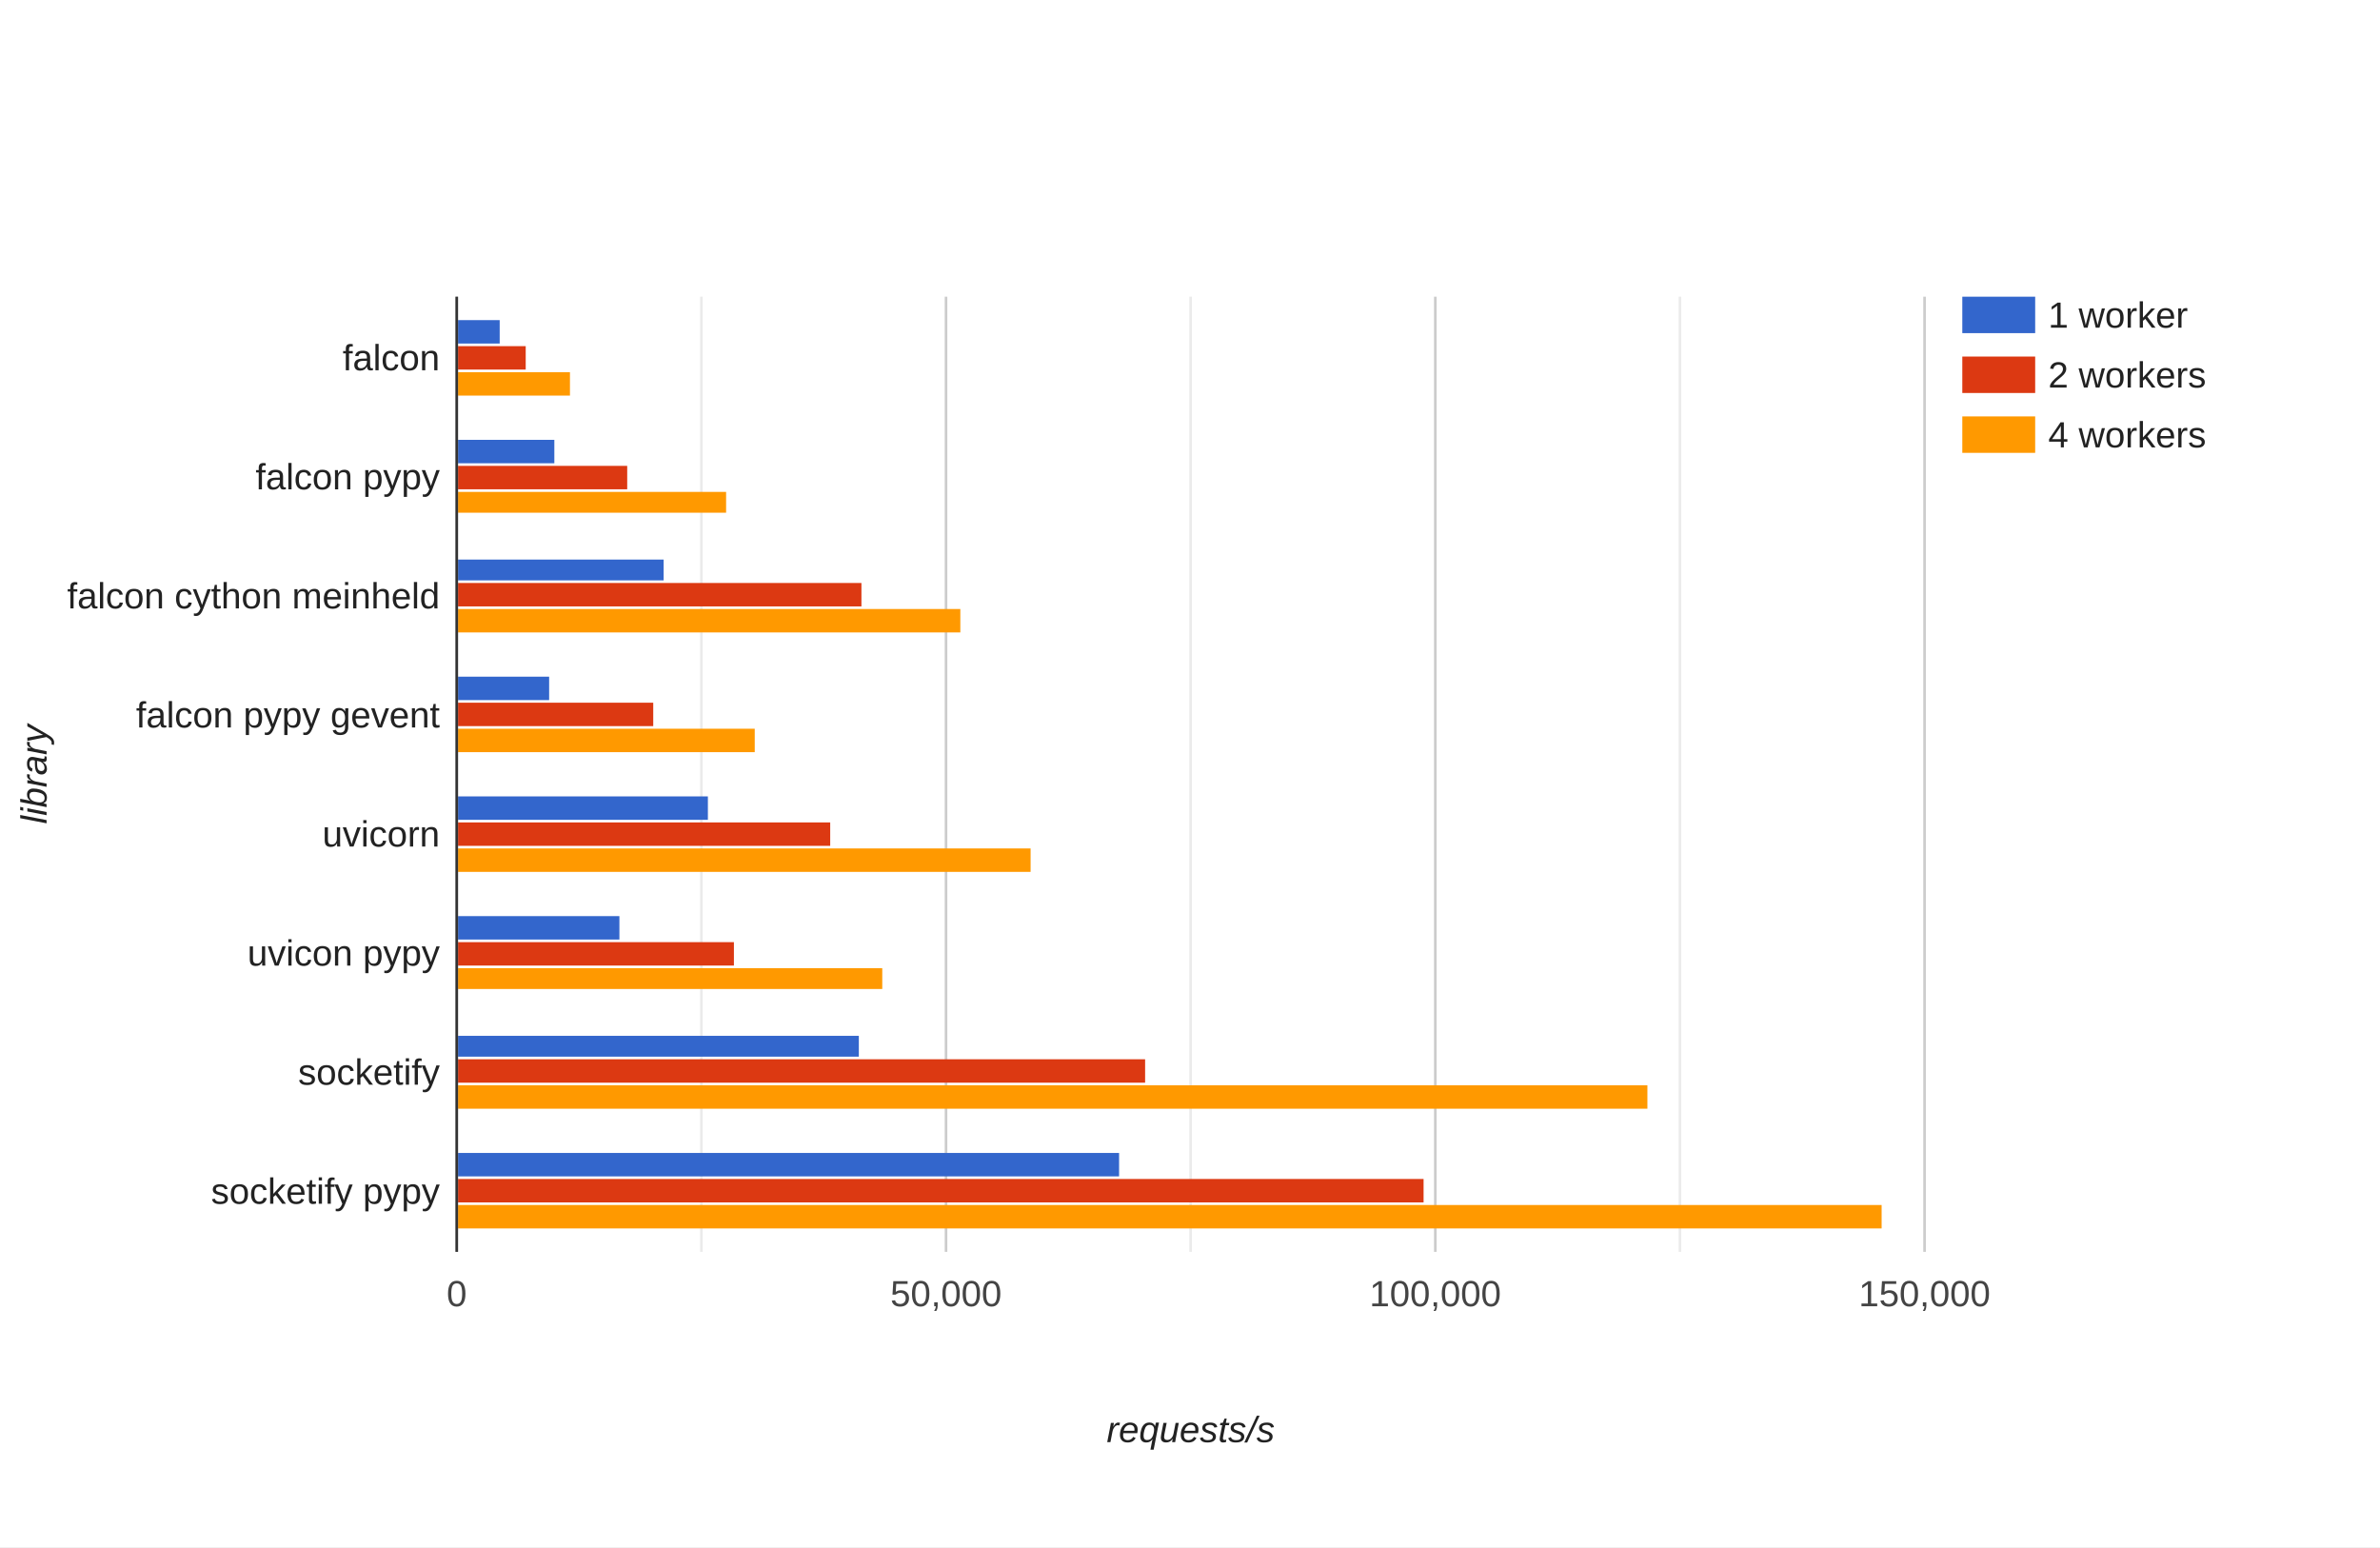
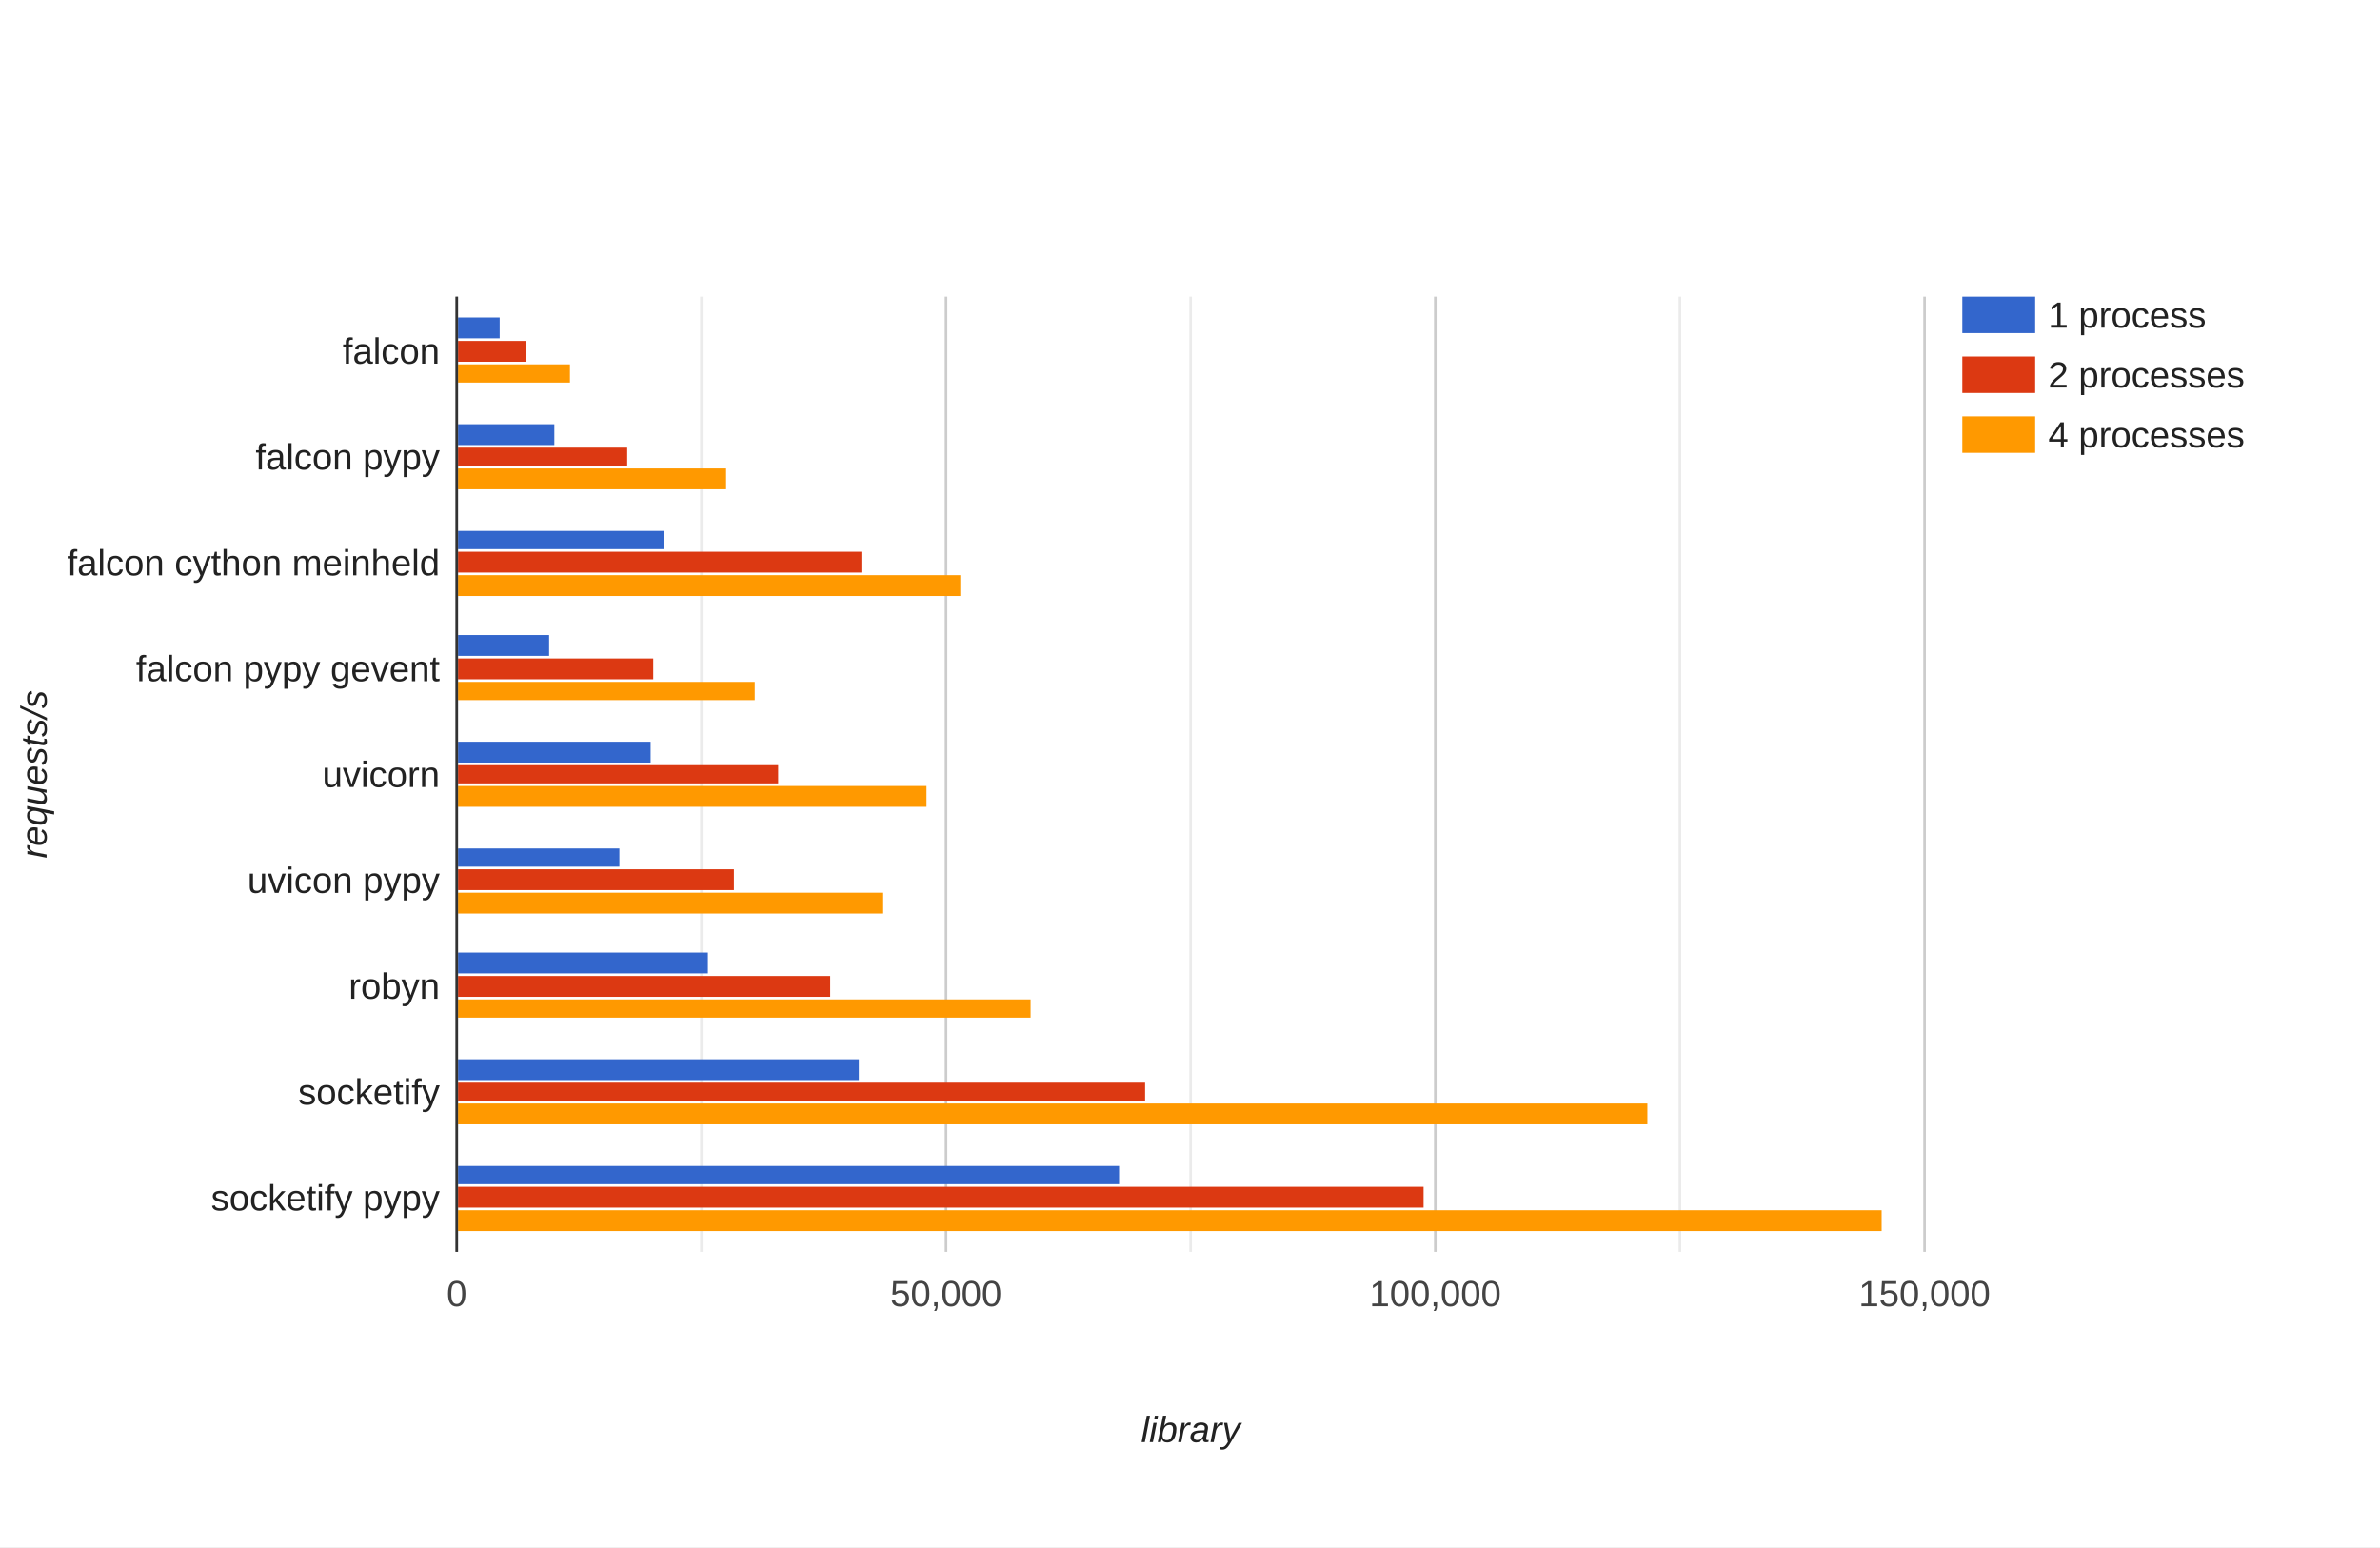
<svg xmlns="http://www.w3.org/2000/svg" width="914.495" height="594.422" aria-label="A chart." style="overflow: hidden;">
-   <defs id="_ABSTRACT_RENDERER_ID_2122">
-     <clipPath id="_ABSTRACT_RENDERER_ID_2123">
+   <defs id="_ABSTRACT_RENDERER_ID_626">
+     <clipPath id="_ABSTRACT_RENDERER_ID_627">
      <rect x="175" y="114" width="565" height="367" />
    </clipPath>
-     <filter id="_ABSTRACT_RENDERER_ID_2124">
-       <feGaussianBlur in="SourceAlpha" stdDeviation="2" />
-       <feOffset dx="1" dy="1" />
-       <feComponentTransfer>
-         <feFuncA type="linear" slope="0.1" />
-       </feComponentTransfer>
-       <feMerge>
-         <feMergeNode />
-         <feMergeNode in="SourceGraphic" />
-       </feMerge>
-     </filter>
  </defs>
  <rect x="0" y="0" width="914.495" height="594.422" stroke="none" stroke-width="0" fill="#ffffff" />
  <g>
    <rect x="754" y="114" width="146.495" height="60" stroke="none" stroke-width="0" fill-opacity="0" fill="#ffffff" />
    <g>
      <rect x="754" y="114" width="146.495" height="14" stroke="none" stroke-width="0" fill-opacity="0" fill="#ffffff" />
      <g>
-         <text text-anchor="start" x="787" y="125.9" font-family="Arial" font-size="14" stroke="none" stroke-width="0" fill="#222222">1 worker</text>
+         <text text-anchor="start" x="787" y="125.9" font-family="Arial" font-size="14" stroke="none" stroke-width="0" fill="#222222">1 process</text>
      </g>
      <rect x="754" y="114" width="28" height="14" stroke="none" stroke-width="0" fill="#3366cc" />
    </g>
    <g>
      <rect x="754" y="137" width="146.495" height="14" stroke="none" stroke-width="0" fill-opacity="0" fill="#ffffff" />
      <g>
-         <text text-anchor="start" x="787" y="148.9" font-family="Arial" font-size="14" stroke="none" stroke-width="0" fill="#222222">2 workers</text>
+         <text text-anchor="start" x="787" y="148.9" font-family="Arial" font-size="14" stroke="none" stroke-width="0" fill="#222222">2 processes</text>
      </g>
      <rect x="754" y="137" width="28" height="14" stroke="none" stroke-width="0" fill="#dc3912" />
    </g>
    <g>
      <rect x="754" y="160" width="146.495" height="14" stroke="none" stroke-width="0" fill-opacity="0" fill="#ffffff" />
      <g>
-         <text text-anchor="start" x="787" y="171.9" font-family="Arial" font-size="14" stroke="none" stroke-width="0" fill="#222222">4 workers</text>
+         <text text-anchor="start" x="787" y="171.9" font-family="Arial" font-size="14" stroke="none" stroke-width="0" fill="#222222">4 processes</text>
      </g>
      <rect x="754" y="160" width="28" height="14" stroke="none" stroke-width="0" fill="#ff9900" />
    </g>
  </g>
  <g>
    <rect x="175" y="114" width="565" height="367" stroke="none" stroke-width="0" fill-opacity="0" fill="#ffffff" />
-     <g clip-path="url(https://www.rapidtables.com/tools/bar-graph.html#_ABSTRACT_RENDERER_ID_2123)">
+     <g clip-path="url(https://www.rapidtables.com/tools/bar-graph.html#_ABSTRACT_RENDERER_ID_627)">
      <g>
        <rect x="175" y="114" width="1" height="367" stroke="none" stroke-width="0" fill="#cccccc" />
        <rect x="363" y="114" width="1" height="367" stroke="none" stroke-width="0" fill="#cccccc" />
        <rect x="551" y="114" width="1" height="367" stroke="none" stroke-width="0" fill="#cccccc" />
        <rect x="739" y="114" width="1" height="367" stroke="none" stroke-width="0" fill="#cccccc" />
        <rect x="269" y="114" width="1" height="367" stroke="none" stroke-width="0" fill="#ebebeb" />
        <rect x="457" y="114" width="1" height="367" stroke="none" stroke-width="0" fill="#ebebeb" />
        <rect x="645" y="114" width="1" height="367" stroke="none" stroke-width="0" fill="#ebebeb" />
      </g>
      <g>
-         <rect x="176" y="123" width="16" height="9" stroke="none" stroke-width="0" fill="#3366cc" />
-         <rect x="176" y="169" width="37" height="9" stroke="none" stroke-width="0" fill="#3366cc" />
-         <rect x="176" y="215" width="79" height="8" stroke="none" stroke-width="0" fill="#3366cc" />
-         <rect x="176" y="260" width="35" height="9" stroke="none" stroke-width="0" fill="#3366cc" />
-         <rect x="176" y="306" width="96" height="9" stroke="none" stroke-width="0" fill="#3366cc" />
-         <rect x="176" y="352" width="62" height="9" stroke="none" stroke-width="0" fill="#3366cc" />
-         <rect x="176" y="398" width="154" height="8" stroke="none" stroke-width="0" fill="#3366cc" />
-         <rect x="176" y="443" width="254" height="9" stroke="none" stroke-width="0" fill="#3366cc" />
-         <rect x="176" y="133" width="26" height="9" stroke="none" stroke-width="0" fill="#dc3912" />
-         <rect x="176" y="179" width="65" height="9" stroke="none" stroke-width="0" fill="#dc3912" />
-         <rect x="176" y="224" width="155" height="9" stroke="none" stroke-width="0" fill="#dc3912" />
-         <rect x="176" y="270" width="75" height="9" stroke="none" stroke-width="0" fill="#dc3912" />
-         <rect x="176" y="316" width="143" height="9" stroke="none" stroke-width="0" fill="#dc3912" />
-         <rect x="176" y="362" width="106" height="9" stroke="none" stroke-width="0" fill="#dc3912" />
-         <rect x="176" y="407" width="264" height="9" stroke="none" stroke-width="0" fill="#dc3912" />
-         <rect x="176" y="453" width="371" height="9" stroke="none" stroke-width="0" fill="#dc3912" />
-         <rect x="176" y="143" width="43" height="9" stroke="none" stroke-width="0" fill="#ff9900" />
-         <rect x="176" y="189" width="103" height="8" stroke="none" stroke-width="0" fill="#ff9900" />
-         <rect x="176" y="234" width="193" height="9" stroke="none" stroke-width="0" fill="#ff9900" />
-         <rect x="176" y="280" width="114" height="9" stroke="none" stroke-width="0" fill="#ff9900" />
-         <rect x="176" y="326" width="220" height="9" stroke="none" stroke-width="0" fill="#ff9900" />
-         <rect x="176" y="372" width="163" height="8" stroke="none" stroke-width="0" fill="#ff9900" />
-         <rect x="176" y="417" width="457" height="9" stroke="none" stroke-width="0" fill="#ff9900" />
-         <rect x="176" y="463" width="547" height="9" stroke="none" stroke-width="0" fill="#ff9900" />
+         <rect x="176" y="122" width="16" height="8" stroke="none" stroke-width="0" fill="#3366cc" />
+         <rect x="176" y="163" width="37" height="8" stroke="none" stroke-width="0" fill="#3366cc" />
+         <rect x="176" y="204" width="79" height="7" stroke="none" stroke-width="0" fill="#3366cc" />
+         <rect x="176" y="244" width="35" height="8" stroke="none" stroke-width="0" fill="#3366cc" />
+         <rect x="176" y="285" width="74" height="8" stroke="none" stroke-width="0" fill="#3366cc" />
+         <rect x="176" y="326" width="62" height="7" stroke="none" stroke-width="0" fill="#3366cc" />
+         <rect x="176" y="366" width="96" height="8" stroke="none" stroke-width="0" fill="#3366cc" />
+         <rect x="176" y="407" width="154" height="8" stroke="none" stroke-width="0" fill="#3366cc" />
+         <rect x="176" y="448" width="254" height="7" stroke="none" stroke-width="0" fill="#3366cc" />
+         <rect x="176" y="131" width="26" height="8" stroke="none" stroke-width="0" fill="#dc3912" />
+         <rect x="176" y="172" width="65" height="7" stroke="none" stroke-width="0" fill="#dc3912" />
+         <rect x="176" y="212" width="155" height="8" stroke="none" stroke-width="0" fill="#dc3912" />
+         <rect x="176" y="253" width="75" height="8" stroke="none" stroke-width="0" fill="#dc3912" />
+         <rect x="176" y="294" width="123" height="7" stroke="none" stroke-width="0" fill="#dc3912" />
+         <rect x="176" y="334" width="106" height="8" stroke="none" stroke-width="0" fill="#dc3912" />
+         <rect x="176" y="375" width="143" height="8" stroke="none" stroke-width="0" fill="#dc3912" />
+         <rect x="176" y="416" width="264" height="7" stroke="none" stroke-width="0" fill="#dc3912" />
+         <rect x="176" y="456" width="371" height="8" stroke="none" stroke-width="0" fill="#dc3912" />
+         <rect x="176" y="140" width="43" height="7" stroke="none" stroke-width="0" fill="#ff9900" />
+         <rect x="176" y="180" width="103" height="8" stroke="none" stroke-width="0" fill="#ff9900" />
+         <rect x="176" y="221" width="193" height="8" stroke="none" stroke-width="0" fill="#ff9900" />
+         <rect x="176" y="262" width="114" height="7" stroke="none" stroke-width="0" fill="#ff9900" />
+         <rect x="176" y="302" width="180" height="8" stroke="none" stroke-width="0" fill="#ff9900" />
+         <rect x="176" y="343" width="163" height="8" stroke="none" stroke-width="0" fill="#ff9900" />
+         <rect x="176" y="384" width="220" height="7" stroke="none" stroke-width="0" fill="#ff9900" />
+         <rect x="176" y="424" width="457" height="8" stroke="none" stroke-width="0" fill="#ff9900" />
+         <rect x="176" y="465" width="547" height="8" stroke="none" stroke-width="0" fill="#ff9900" />
      </g>
      <g>
        <rect x="175" y="114" width="1" height="367" stroke="none" stroke-width="0" fill="#333333" />
      </g>
    </g>
    <g />
    <g>
      <g>
        <text text-anchor="middle" x="175.5" y="501.9" font-family="Arial" font-size="14" stroke="none" stroke-width="0" fill="#444444">0</text>
      </g>
      <g>
        <text text-anchor="middle" x="363.5" y="501.9" font-family="Arial" font-size="14" stroke="none" stroke-width="0" fill="#444444">50,000</text>
      </g>
      <g>
        <text text-anchor="middle" x="551.5" y="501.9" font-family="Arial" font-size="14" stroke="none" stroke-width="0" fill="#444444">100,000</text>
      </g>
      <g>
        <text text-anchor="middle" x="739.5" y="501.9" font-family="Arial" font-size="14" stroke="none" stroke-width="0" fill="#444444">150,000</text>
      </g>
      <g>
-         <text text-anchor="end" x="169" y="142.275" font-family="Arial" font-size="14" stroke="none" stroke-width="0" fill="#222222">falcon</text>
+         <text text-anchor="end" x="169" y="139.733" font-family="Arial" font-size="14" stroke="none" stroke-width="0" fill="#222222">falcon</text>
      </g>
      <g>
-         <text text-anchor="end" x="169" y="188.025" font-family="Arial" font-size="14" stroke="none" stroke-width="0" fill="#222222">falcon pypy</text>
+         <text text-anchor="end" x="169" y="180.4" font-family="Arial" font-size="14" stroke="none" stroke-width="0" fill="#222222">falcon pypy</text>
      </g>
      <g>
-         <text text-anchor="end" x="169" y="233.775" font-family="Arial" font-size="14" stroke="none" stroke-width="0" fill="#222222">falcon cython meinheld</text>
+         <text text-anchor="end" x="169" y="221.067" font-family="Arial" font-size="14" stroke="none" stroke-width="0" fill="#222222">falcon cython meinheld</text>
      </g>
      <g>
-         <text text-anchor="end" x="169" y="279.525" font-family="Arial" font-size="14" stroke="none" stroke-width="0" fill="#222222">falcon pypy gevent</text>
+         <text text-anchor="end" x="169" y="261.733" font-family="Arial" font-size="14" stroke="none" stroke-width="0" fill="#222222">falcon pypy gevent</text>
      </g>
      <g>
-         <text text-anchor="end" x="169" y="325.275" font-family="Arial" font-size="14" stroke="none" stroke-width="0" fill="#222222">uvicorn</text>
+         <text text-anchor="end" x="169" y="302.4" font-family="Arial" font-size="14" stroke="none" stroke-width="0" fill="#222222">uvicorn</text>
      </g>
      <g>
-         <text text-anchor="end" x="169" y="371.025" font-family="Arial" font-size="14" stroke="none" stroke-width="0" fill="#222222">uvicon pypy</text>
+         <text text-anchor="end" x="169" y="343.067" font-family="Arial" font-size="14" stroke="none" stroke-width="0" fill="#222222">uvicon pypy</text>
      </g>
      <g>
-         <text text-anchor="end" x="169" y="416.775" font-family="Arial" font-size="14" stroke="none" stroke-width="0" fill="#222222">socketify</text>
+         <text text-anchor="end" x="169" y="383.733" font-family="Arial" font-size="14" stroke="none" stroke-width="0" fill="#222222">robyn</text>
      </g>
      <g>
-         <text text-anchor="end" x="169" y="462.525" font-family="Arial" font-size="14" stroke="none" stroke-width="0" fill="#222222">socketify pypy</text>
+         <text text-anchor="end" x="169" y="424.4" font-family="Arial" font-size="14" stroke="none" stroke-width="0" fill="#222222">socketify</text>
+       </g>
+       <g>
+         <text text-anchor="end" x="169" y="465.067" font-family="Arial" font-size="14" stroke="none" stroke-width="0" fill="#222222">socketify pypy</text>
      </g>
    </g>
  </g>
  <g>
    <g>
-       <text text-anchor="middle" x="457.5" y="554.111" font-family="Arial" font-size="14" font-style="italic" stroke="none" stroke-width="0" fill="#222222">requests/s</text>
+       <text text-anchor="middle" x="457.5" y="554.111" font-family="Arial" font-size="14" font-style="italic" stroke="none" stroke-width="0" fill="#222222">library</text>
      <rect x="175" y="542.211" width="565" height="14" stroke="none" stroke-width="0" fill-opacity="0" fill="#ffffff" />
    </g>
    <g>
-       <text text-anchor="middle" x="17.9" y="297.5" font-family="Arial" font-size="14" font-style="italic" transform="rotate(-90 17.9 297.5)" stroke="none" stroke-width="0" fill="#222222">library</text>
+       <text text-anchor="middle" x="17.9" y="297.5" font-family="Arial" font-size="14" font-style="italic" transform="rotate(-90 17.9 297.5)" stroke="none" stroke-width="0" fill="#222222">requests/s</text>
      <path d="M6,481L6,114L20,114L20,481Z" stroke="none" stroke-width="0" fill-opacity="0" fill="#ffffff" />
    </g>
  </g>
  <g />
</svg>
